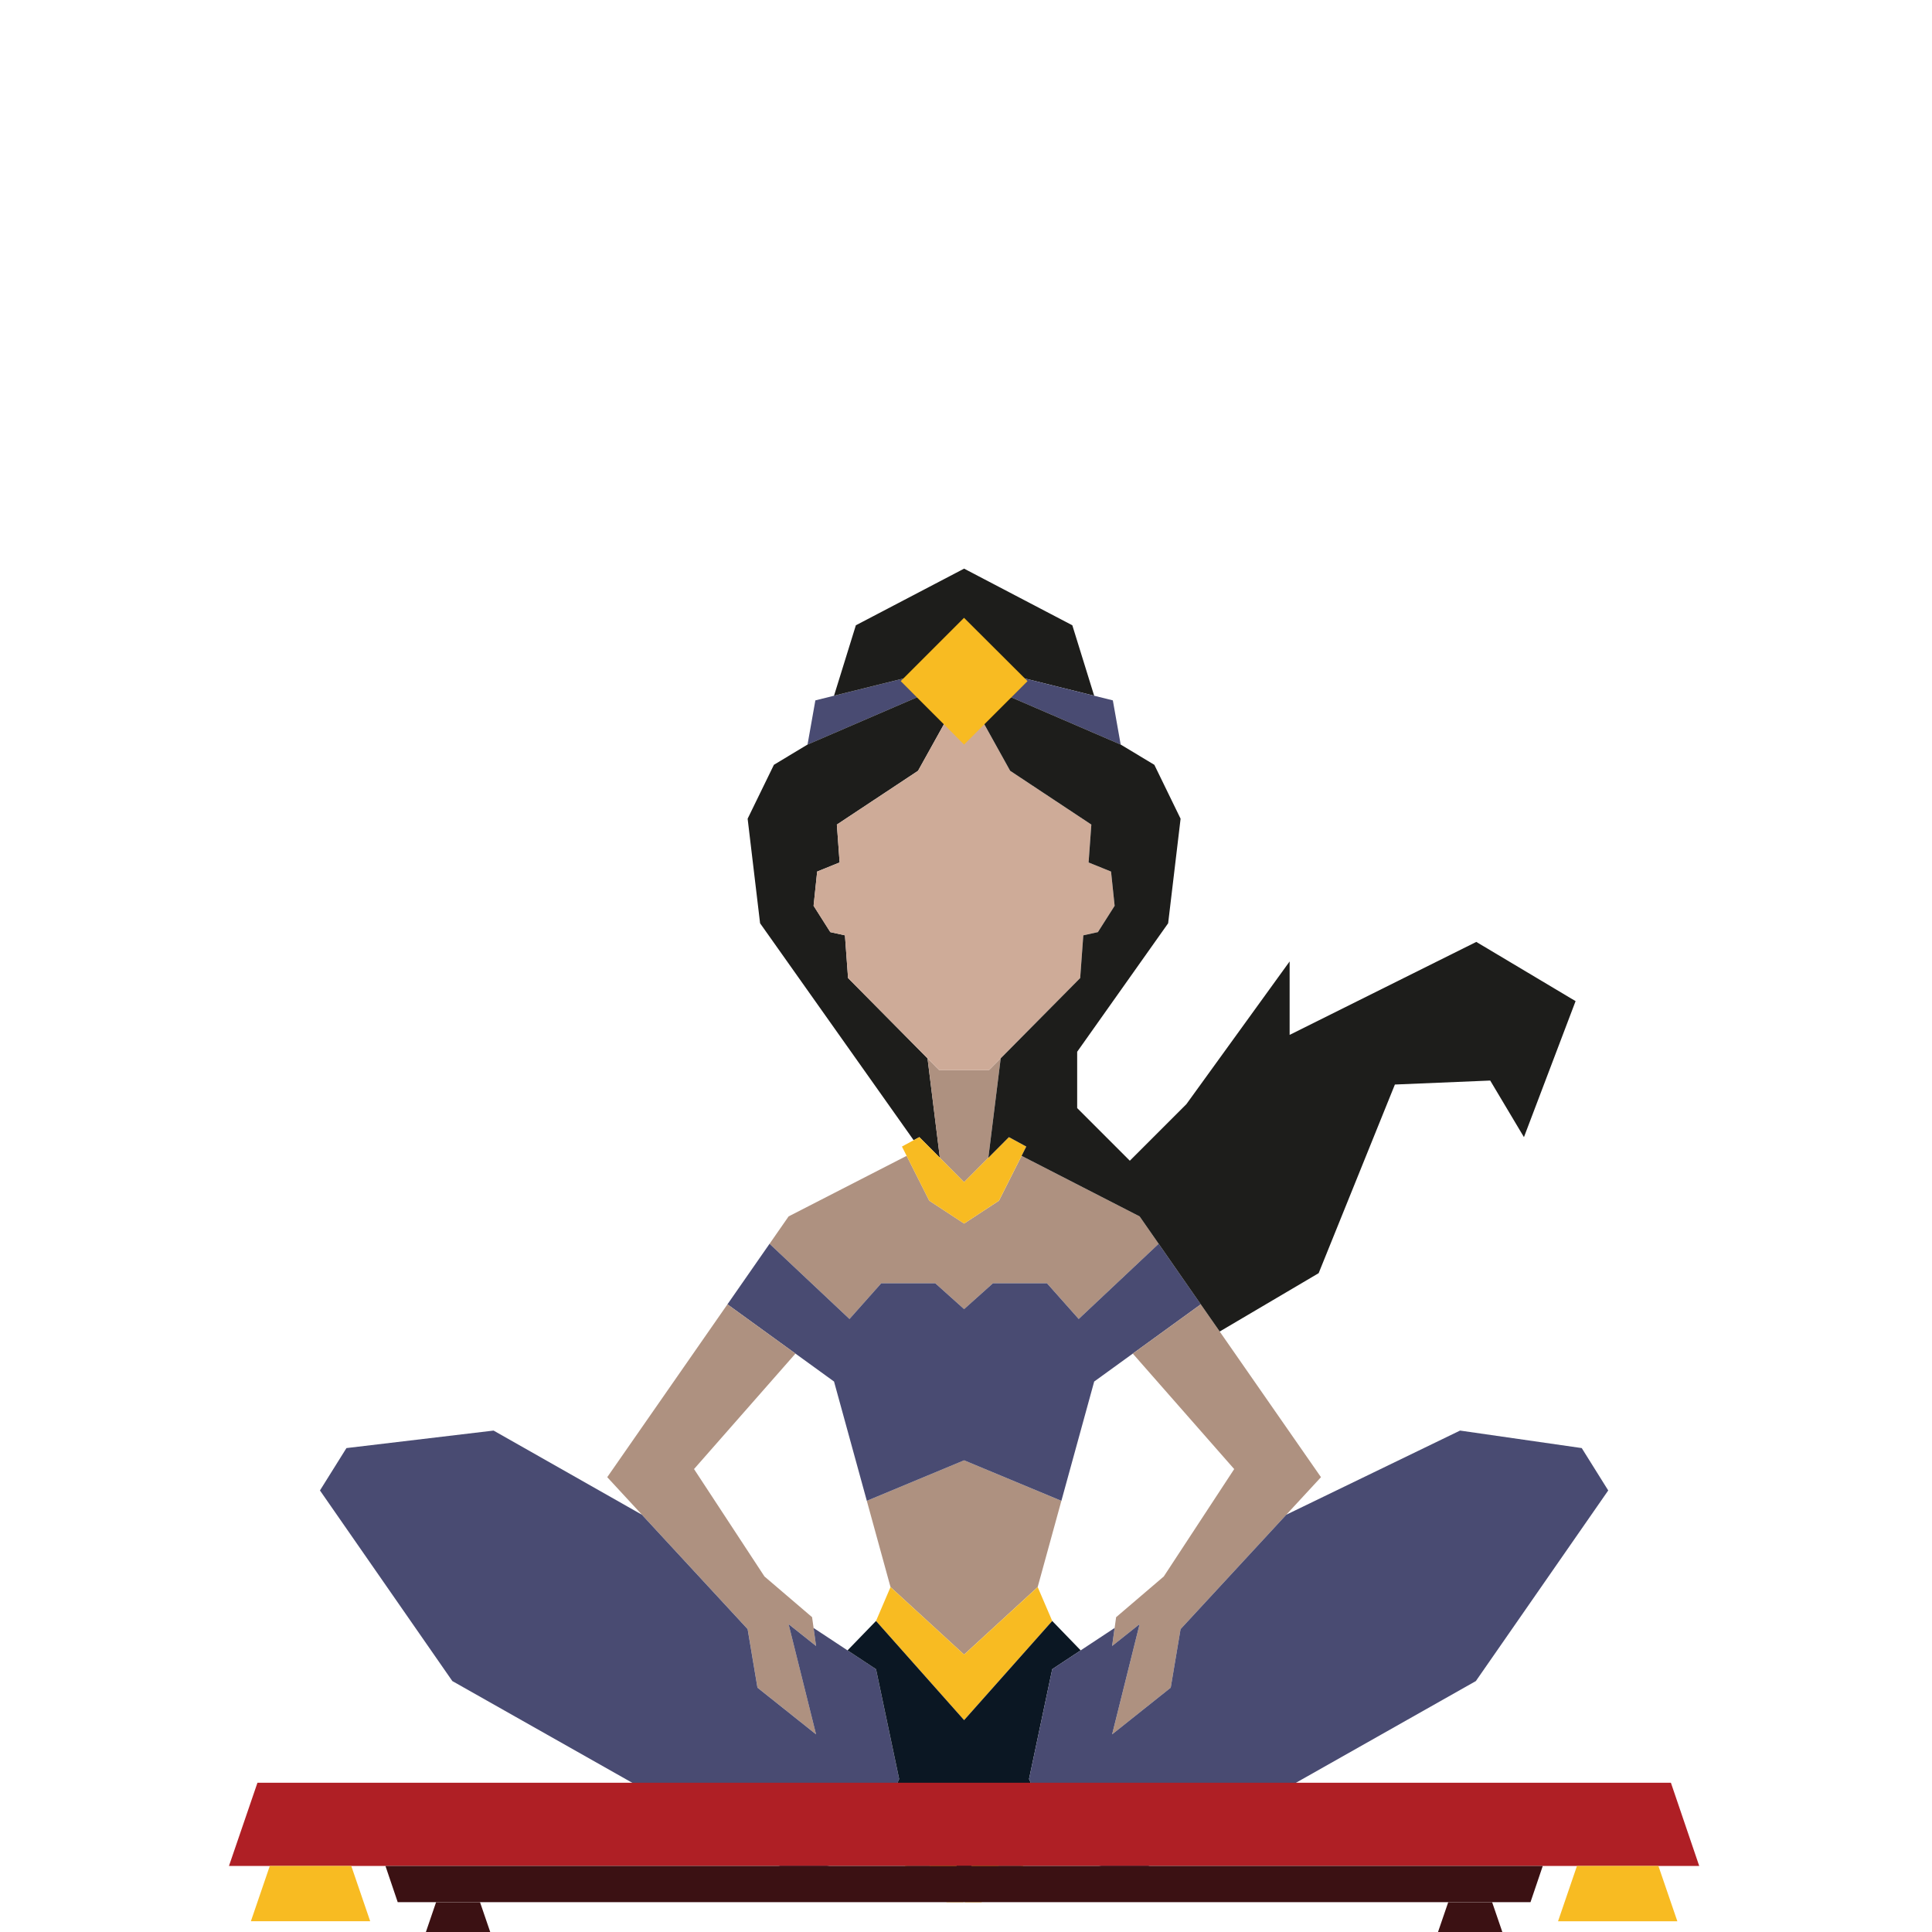
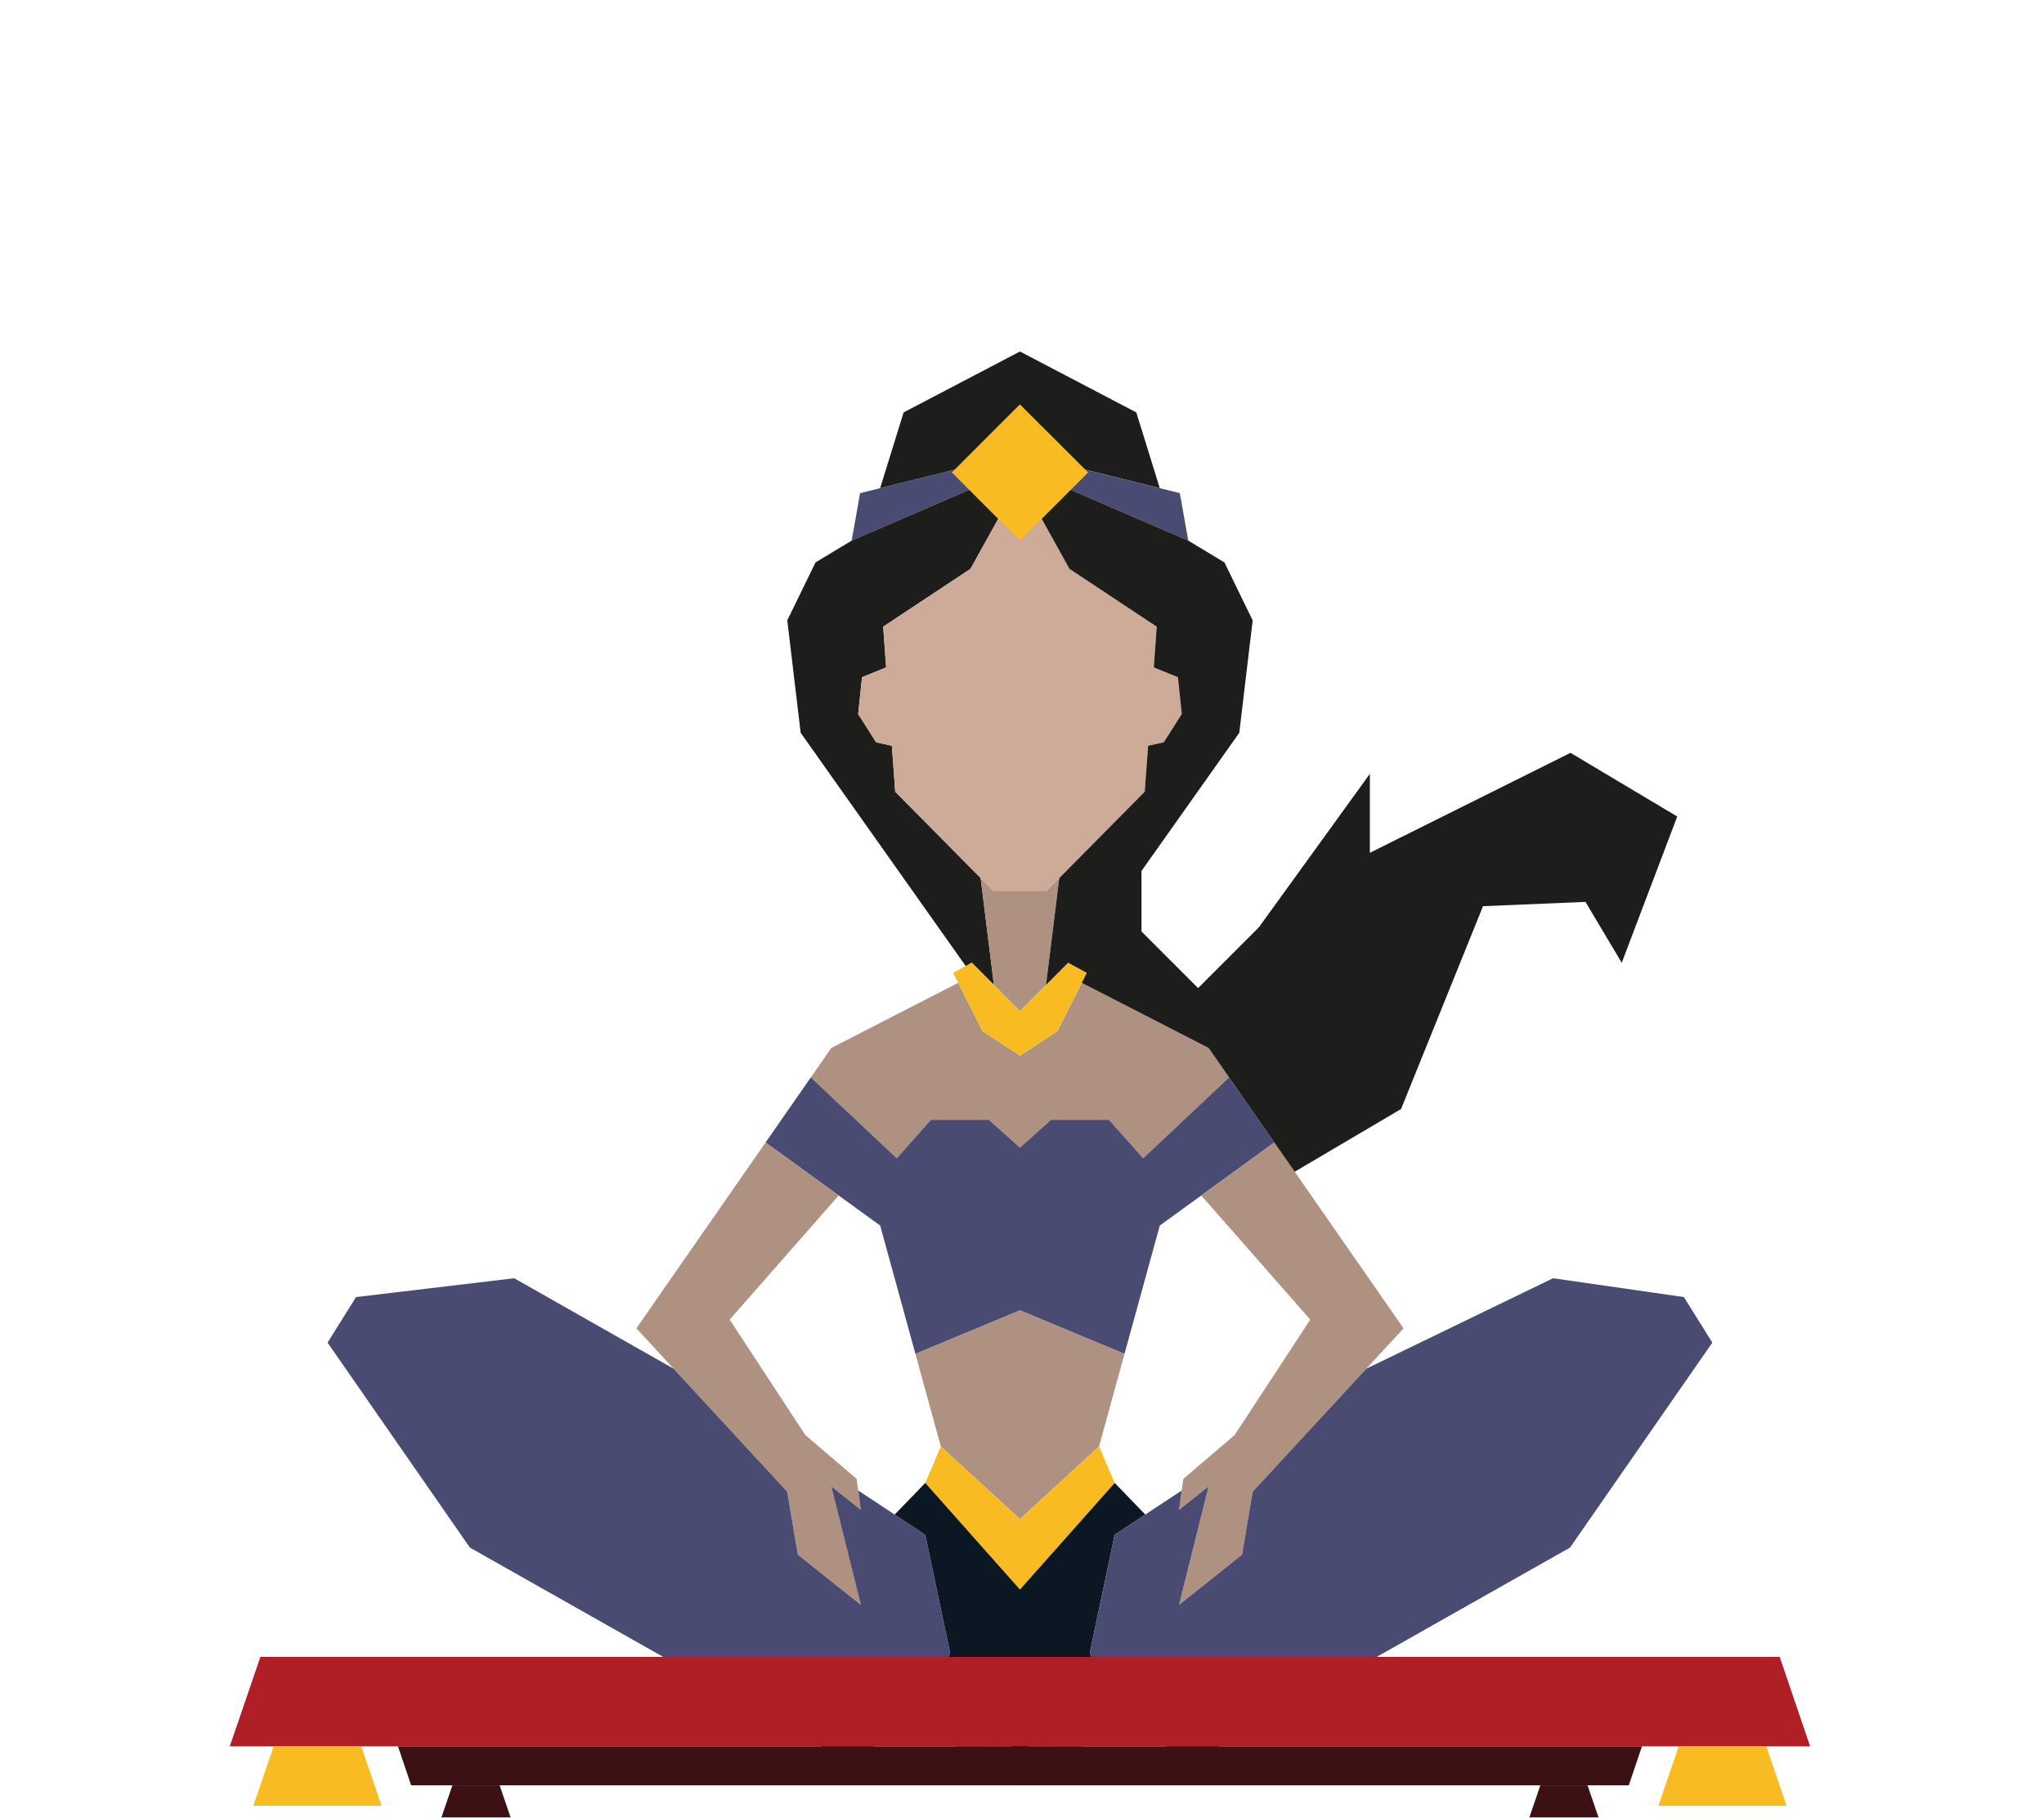
- <svg xmlns="http://www.w3.org/2000/svg" width="100%" height="100%" viewBox="0 0 144 144" version="1.1" xml:space="preserve" style="fill-rule:evenodd;clip-rule:evenodd;stroke-miterlimit:10;">
-   <g id="jasmine" transform="matrix(0.24,0,0,0.24,-324,-249.037)">
+ <svg xmlns="http://www.w3.org/2000/svg" width="100%" height="100%" viewBox="0 0 180 160" version="1.1" xml:space="preserve" style="fill-rule:evenodd;clip-rule:evenodd;stroke-miterlimit:10;">
+   <g id="jasmine" transform="matrix(0.3048,0,0,0.3048,-412.92,-339.157)">
    <g transform="matrix(4.16667,0,0,4.16667,1644.34,1264.77)">
      <path d="M0,-3.524L-10.453,0.988L-9.869,-2.306L-8.477,-2.652L-0.986,-4.512L0,-3.524Z" style="fill:rgb(73,75,114);fill-rule:nonzero;" />
    </g>
    <g transform="matrix(4.16667,0,0,4.16667,1635.11,1370.26)">
      <path d="M0,-22.375L-6.051,-18.367L-5.846,-15.543L-7.519,-14.865L-7.786,-12.314L-6.54,-10.351L-5.449,-10.112L-5.217,-6.928L0.707,-0.944L1.626,6.468L0.096,4.929L-0.328,5.159L-11.774,-11.011L-12.702,-18.804L-10.744,-22.821L-8.239,-24.331L2.214,-28.843L3.102,-27.958L3.102,-27.955L0,-22.375Z" style="fill:rgb(29,29,27);fill-rule:nonzero;" />
    </g>
    <g transform="matrix(4.16667,0,0,4.16667,1660.77,1404.78)">
      <path d="M0,-9.227L-0.921,-1.815L-2.728,0L-4.534,-1.815L-5.453,-9.227L-4.581,-8.346L-0.874,-8.346L0,-9.227Z" style="fill:rgb(174,145,128);fill-rule:nonzero;" />
    </g>
    <g transform="matrix(4.16667,0,0,4.16667,1679.62,1538.91)">
      <path d="M0,-8.438L-1.767,-2.012L-7.251,3.02L-12.735,-2.012L-14.501,-8.438L-7.251,-11.458L0,-8.438Z" style="fill:rgb(174,145,128);fill-rule:nonzero;" />
    </g>
    <g transform="matrix(4.16667,0,0,4.16667,1709.84,1419.96)">
      <path d="M0,0.953L-5.96,6.557L-8.328,3.892L-12.348,3.892L-14.502,5.822L-16.654,3.892L-20.675,3.892L-23.044,6.557L-29.003,0.953L-27.583,-1.09L-18.786,-5.604L-17.1,-2.261L-14.502,-0.557L-11.903,-2.261L-10.218,-5.604L-1.421,-1.09L0,0.953Z" style="fill:rgb(174,145,128);fill-rule:nonzero;" />
    </g>
    <g transform="matrix(4.16667,0,0,4.16667,1722.91,1484.95)">
      <path d="M0,-10.134L-5.067,-6.462L-7.944,-4.379L-10.389,4.512L-17.64,1.493L-24.89,4.512L-27.334,-4.379L-30.209,-6.462L-35.279,-10.134L-32.141,-14.646L-26.182,-9.041L-23.813,-11.706L-19.792,-11.706L-17.64,-9.777L-15.485,-11.706L-11.466,-11.706L-9.098,-9.041L-3.138,-14.646L0,-10.134Z" style="fill:rgb(73,75,114);fill-rule:nonzero;" />
    </g>
    <g transform="matrix(4.16667,0,0,4.16667,1594.91,1476.95)">
      <path d="M0,15.622L2.047,23.836L-2.32,20.357L-3.053,15.992L-10.936,7.464L-13.518,4.669L-4.559,-8.214L0.511,-4.542L-7.05,4.064L-1.8,12.069L1.75,15.104L1.862,15.907L2.047,17.25L0,15.622Z" style="fill:rgb(174,145,128);fill-rule:nonzero;" />
    </g>
    <g transform="matrix(4.16667,0,0,4.16667,1676.78,1561.33)">
      <path d="M0,-4.866L-6.568,2.525L-13.134,-4.866L-12.053,-7.391L-6.568,-2.359L-1.084,-7.391L0,-4.866Z" style="fill:rgb(248,187,34);fill-rule:nonzero;" />
    </g>
    <g transform="matrix(4.16667,0,0,4.16667,1629.24,1511.94)">
      <path d="M0,18.77L-0.484,19.852L-1.998,23.231L-2.518,24.393L-7.65,25.972L-33.303,11.468L-43.17,-2.739L-41.196,-5.897L-30.229,-7.202L-19.176,-0.932L-11.294,7.596L-10.561,11.961L-6.193,15.44L-8.241,7.226L-6.193,8.854L-6.378,7.511L-3.849,9.18L-1.726,10.581L0,18.77Z" style="fill:rgb(73,75,114);fill-rule:nonzero;" />
    </g>
    <g transform="matrix(4.16667,0,0,4.16667,1639.11,1598.56)">
      <path d="M0,4.888L-0.836,5.825L-2.367,3.704L-2.398,3.684L-4.365,2.442L-2.851,-0.937L-2.208,-0.605L-0.836,0.102L0,4.888Z" style="fill:rgb(174,145,128);fill-rule:nonzero;" />
    </g>
    <g transform="matrix(4.16667,0,0,4.16667,1649.42,1597.97)">
      <path d="M0,5.965L-0.056,7.302L-1.292,7.302L-3.562,5.944L-4.874,3.824L-4.842,3.845L-3.312,5.965L-2.476,5.028L-3.312,0.242L-4.684,-0.465L-3.02,-1.337L0,5.965Z" style="fill:rgb(248,187,34);fill-rule:nonzero;" />
    </g>
    <g transform="matrix(4.16667,0,0,4.16667,1658.6,1222)">
      <path d="M0,5.752L0.25,5.502L-2.208,3.051L-4.659,5.502L-4.41,5.752L-11.901,7.612L-10.273,2.362L-2.206,-1.86L5.861,2.362L7.489,7.612L0,5.752Z" style="fill:rgb(29,29,27);fill-rule:nonzero;" />
    </g>
    <g transform="matrix(-4.16667,0,0,4.16667,1658.59,1245.97)">
      <path d="M-0.002,0L0,0" style="fill:none;fill-rule:nonzero;stroke:rgb(29,29,27);stroke-width:0.22px;" />
    </g>
    <g transform="matrix(4.16667,0,0,4.16667,1698.04,1245.97)">
      <path d="M0,5.5L-10.454,0.988L-9.466,0L-1.977,1.86L-0.585,2.206L0,5.5Z" style="fill:rgb(73,75,114);fill-rule:nonzero;" />
    </g>
    <g transform="matrix(4.16667,0,0,4.16667,1668.71,1414.71)">
      <path d="M0,-5.036L-0.349,-4.345L-2.034,-1.001L-4.633,0.703L-7.231,-1.001L-8.917,-4.345L-9.265,-5.036L-8.393,-5.509L-7.969,-5.739L-6.439,-4.2L-4.633,-2.384L-2.826,-4.2L-1.294,-5.739L0,-5.036Z" style="fill:rgb(248,187,34);fill-rule:nonzero;" />
    </g>
    <g transform="matrix(4.16667,0,0,4.16667,1760.24,1522.59)">
      <path d="M0,-6.284L-2.582,-3.489L-10.464,5.039L-11.198,9.404L-15.565,12.883L-13.518,4.669L-15.565,6.297L-15.38,4.954L-15.269,4.152L-11.716,1.116L-6.468,-6.888L-14.026,-15.495L-8.959,-19.167L-7.549,-17.141L0,-6.284Z" style="fill:rgb(174,145,128);fill-rule:nonzero;" />
    </g>
    <g transform="matrix(4.16667,0,0,4.16667,1676.78,1607.86)">
      <path d="M0,-12.44L-1.729,-4.251L-1.244,-3.169L-1.887,-2.836L-3.551,-3.709L-6.566,3.593L-9.586,-3.709L-11.25,-2.836L-11.892,-3.169L-11.408,-4.251L-13.134,-12.44L-15.257,-13.84L-13.134,-16.033L-6.568,-8.642L0,-16.033L2.121,-13.84L0,-12.44Z" style="fill:rgb(11,23,35);fill-rule:nonzero;" />
    </g>
    <g transform="matrix(4.16667,0,0,4.16667,1849.45,1601.56)">
      <path d="M0,-24.248L-9.866,-10.041L-35.52,4.463L-40.651,2.884L-41.172,1.722L-42.686,-1.657L-43.17,-2.739L-41.441,-10.929L-39.32,-12.329L-36.791,-13.998L-36.977,-12.655L-34.929,-14.283L-36.977,-6.069L-32.609,-9.548L-31.875,-13.913L-23.993,-22.441L-11.044,-28.711L-1.974,-27.406L0,-24.248Z" style="fill:rgb(73,75,114);fill-rule:nonzero;" />
    </g>
    <g transform="matrix(4.16667,0,0,4.16667,1677.9,1608.75)">
      <path d="M0,-0.004L-1.965,1.238L-1.998,1.259L-3.528,3.379L-4.364,2.442L-3.528,-2.344L-2.156,-3.051L-1.514,-3.383L0,-0.004Z" style="fill:rgb(174,145,128);fill-rule:nonzero;" />
    </g>
    <g transform="matrix(-4.16667,0,0,4.16667,1671.59,1594.65)">
      <path d="M-0.002,0L0,0" style="fill:none;fill-rule:nonzero;stroke:rgb(29,29,27);stroke-width:0.22px;" />
    </g>
    <g transform="matrix(4.16667,0,0,4.16667,1669.71,1606.9)">
      <path d="M0,1.683L-1.313,3.802L-3.581,5.161L-4.819,5.161L-4.871,3.824L-1.855,-3.478L-0.191,-2.606L-1.563,-1.899L-2.399,2.887L-1.563,3.824L-0.033,1.704L0,1.683Z" style="fill:rgb(248,187,34);fill-rule:nonzero;" />
    </g>
    <g transform="matrix(4.16667,0,0,4.16667,1696.15,1304.82)">
      <path d="M0,3.393L-1.247,5.356L-2.335,5.595L-2.567,8.779L-8.491,14.763L-9.365,15.644L-13.072,15.644L-13.944,14.763L-19.868,8.779L-20.1,5.595L-21.19,5.356L-22.437,3.393L-22.169,0.842L-20.497,0.164L-20.702,-2.66L-14.651,-6.668L-11.549,-12.248L-11.219,-11.918L-10.886,-12.251L-7.786,-6.668L-1.735,-2.66L-1.94,0.164L-0.268,0.842L0,3.393Z" style="fill:rgb(206,171,152);fill-rule:nonzero;" />
    </g>
    <g transform="matrix(4.16667,0,0,4.16667,1839.31,1352.69)">
      <path d="M0,-0.99L-3.848,9.147L-6.363,4.929L-13.467,5.226L-19.15,19.286L-26.525,23.635L-27.936,21.61L-31.073,17.098L-32.494,15.055L-41.291,10.541L-40.942,9.849L-42.236,9.147L-43.769,10.686L-42.848,3.274L-36.924,-2.71L-36.691,-5.894L-35.604,-6.133L-34.356,-8.096L-34.624,-10.647L-36.297,-11.325L-36.092,-14.149L-42.143,-18.157L-45.243,-23.74L-44.357,-24.625L-33.903,-20.113L-31.396,-18.603L-29.44,-14.586L-30.368,-6.793L-37.148,2.784L-37.148,6.981L-33.224,10.905L-29.006,6.687L-21.313,-3.949L-21.313,1.526L-7.4,-5.404L0,-0.99Z" style="fill:rgb(29,29,27);fill-rule:nonzero;" />
    </g>
    <g transform="matrix(4.16667,0,0,4.16667,1669.11,1249.22)">
      <path d="M0,-0.008L-0.481,0.473L-2.384,2.375L-4.729,4.72L-5.364,4.084L-5.364,4.08L-7.073,2.375L-8.971,0.473L-9.452,-0.008L-4.733,-4.728L0,-0.008Z" style="fill:rgb(248,187,34);fill-rule:nonzero;" />
    </g>
    <g transform="matrix(-4.16667,0,0,4.16667,1421.11,1591.31)">
      <path d="M-109.583,6.199L0,6.199L-2.122,0L-107.474,0L-109.583,6.199Z" style="fill:rgb(175,31,37);fill-rule:nonzero;" />
    </g>
    <g transform="matrix(-1.34856,-3.9424,-3.9424,1.34856,1448.57,1605.42)">
      <path d="M-7.835,-1.479L-3.479,-1.479L-1.513,4.267L-4.957,6.935L-7.835,-1.479Z" style="fill:rgb(248,187,34);fill-rule:nonzero;" />
    </g>
    <g transform="matrix(-1.34845,-3.94244,-3.94244,1.34845,1493.4,1622.08)">
      <path d="M-4.225,-0.798L-1.876,-0.798L-0.816,2.301L-2.673,3.739L-4.225,-0.798Z" style="fill:rgb(59,17,19);fill-rule:nonzero;" />
    </g>
    <g transform="matrix(-1.33689,3.94637,3.94637,1.33689,1597.08,1794.78)">
      <path d="M-58.247,39.066L-55.396,39.066L-28.306,-40.9L-30.571,-42.633L-58.247,39.066Z" style="fill:rgb(59,17,19);fill-rule:nonzero;" />
    </g>
    <g transform="matrix(1.34856,-3.9424,-3.9424,-1.34856,1854.52,1646.04)">
      <path d="M1.057,5.601L5.413,5.601L7.378,-0.144L3.935,-2.813L1.057,5.601Z" style="fill:rgb(248,187,34);fill-rule:nonzero;" />
    </g>
    <g transform="matrix(1.35004,-3.94189,-3.94189,-1.35004,1807.72,1643.98)">
      <path d="M0.57,3.019L2.918,3.019L3.979,-0.077L2.123,-1.517L0.57,3.019Z" style="fill:rgb(59,17,19);fill-rule:nonzero;" />
    </g>
  </g>
</svg>
